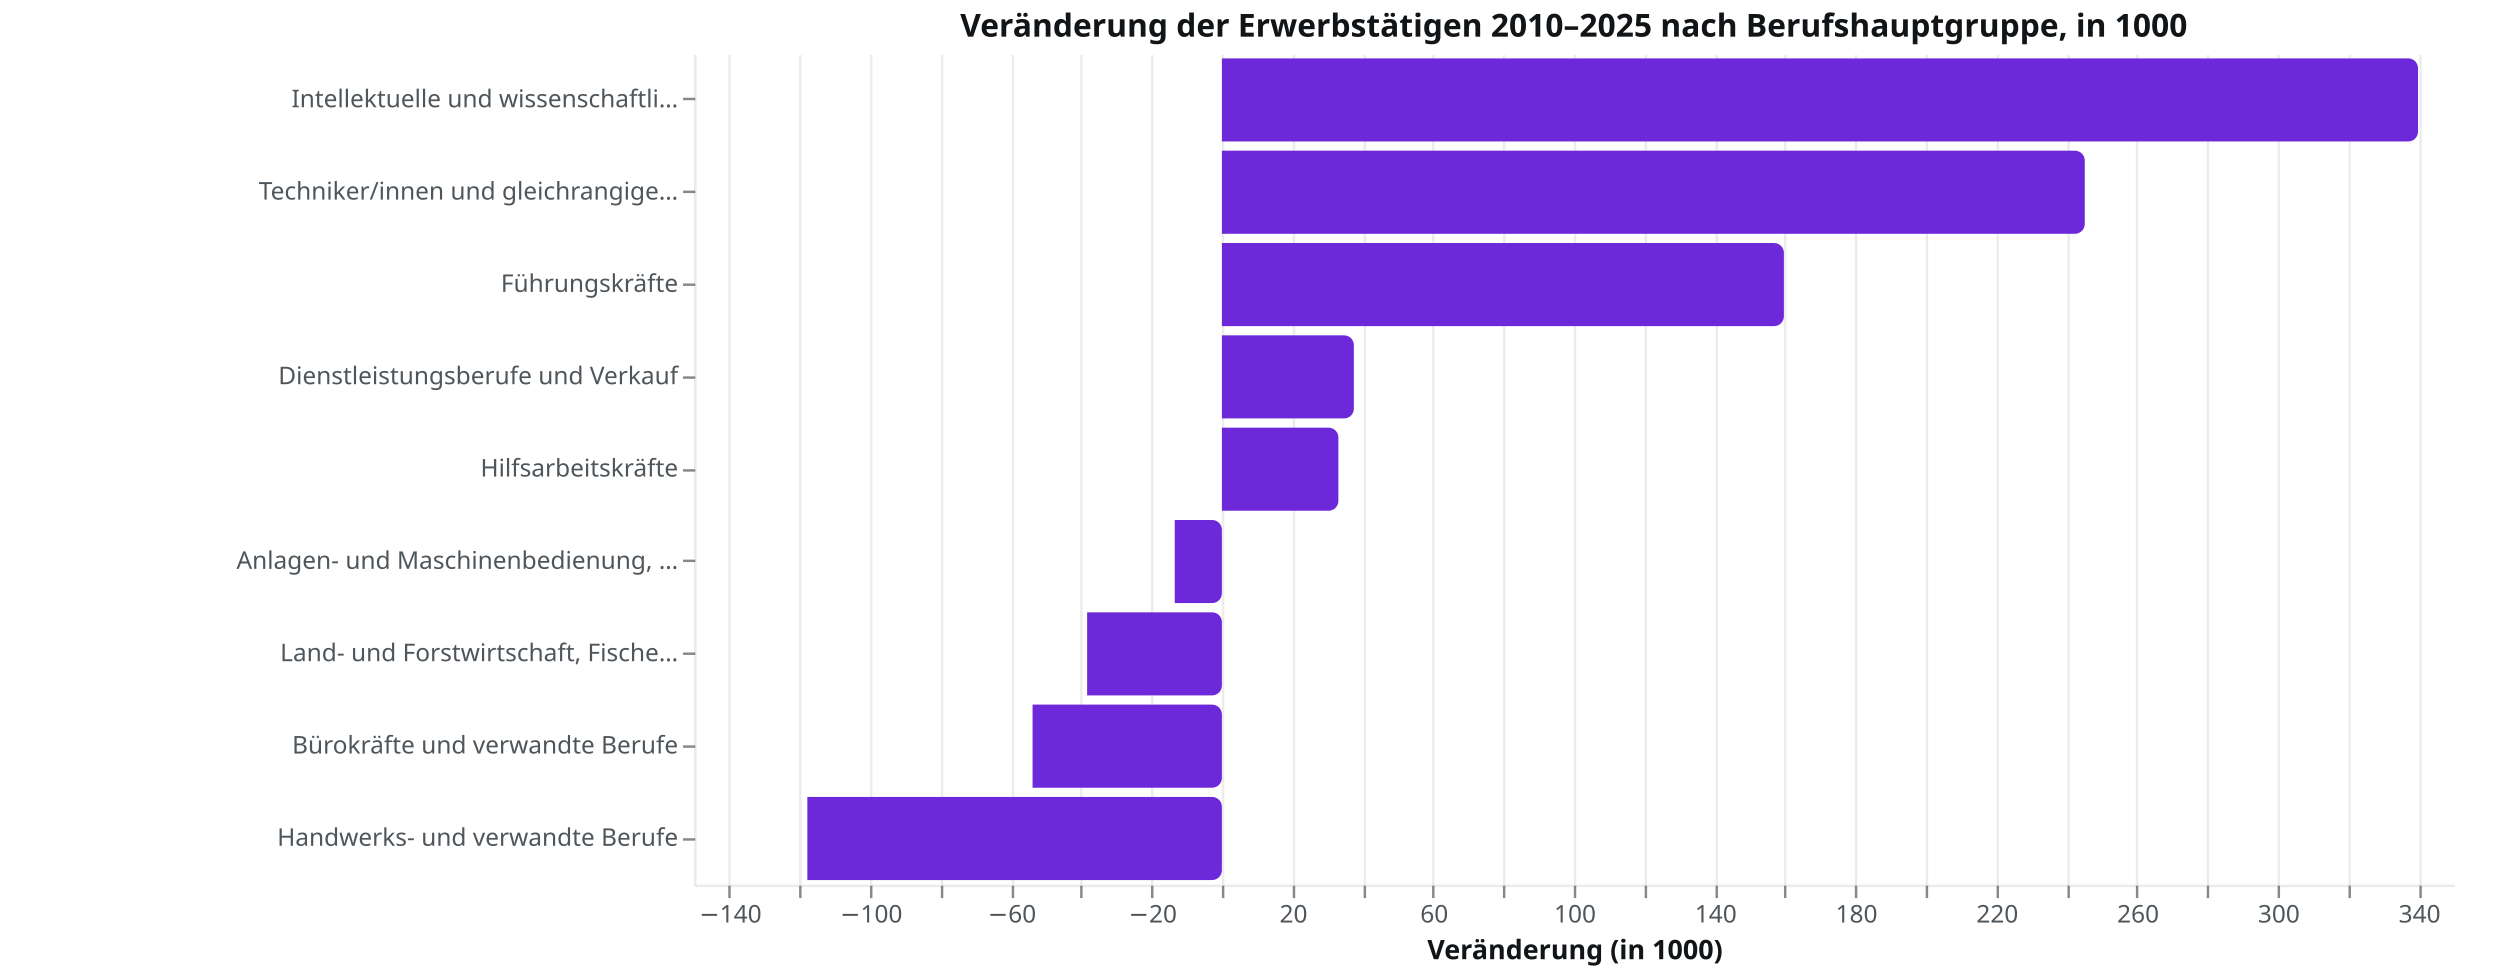
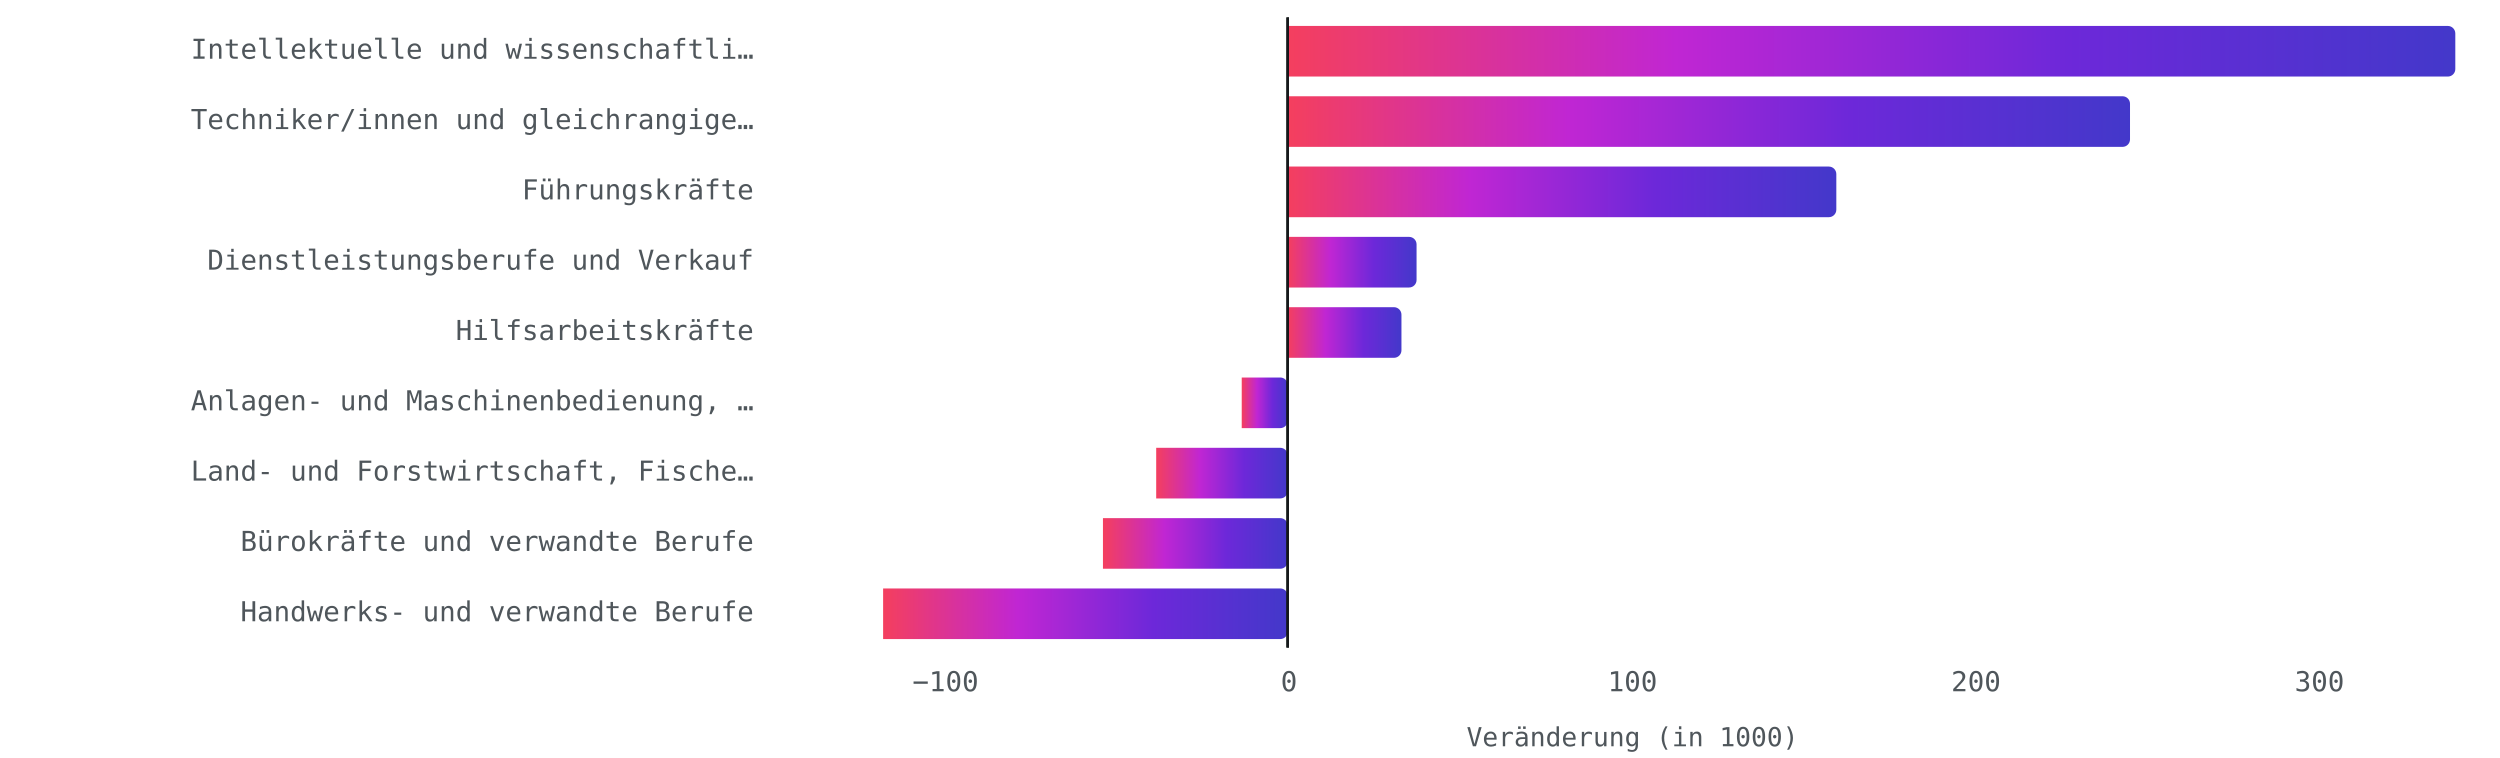
- <svg xmlns="http://www.w3.org/2000/svg" version="1.1" class="marks" width="1023" height="399" viewBox="0 0 1023 399">
-   <g fill="none" stroke-miterlimit="10" transform="translate(284,22)">
+ <svg xmlns="http://www.w3.org/2000/svg" version="1.1" class="marks" width="1000" height="303" viewBox="0 0 1000 303">
+   <g fill="none" stroke-miterlimit="10" transform="translate(309,7)">
    <g class="mark-group role-frame root" role="graphics-object" aria-roledescription="group mark container">
      <g transform="translate(0,0)">
-         <path class="background" aria-hidden="true" d="M0.5,0.5h720v340h-720Z" />
+         <path class="background" aria-hidden="true" d="M0,0h687v252h-687Z" />
        <g>
-           <g class="mark-group role-axis" aria-hidden="true">
-             <g transform="translate(0.5,340.5)">
+           <g class="mark-group role-axis" role="graphics-symbol" aria-roledescription="axis" aria-label="X-axis titled 'Veränderung (in 1000)' for a linear scale with values from −150 to 350">
+             <g transform="translate(0.5,252.5)">
              <path class="background" aria-hidden="true" d="M0,0h0v0h0Z" pointer-events="none" />
              <g>
-                 <g class="mark-rule role-axis-grid" pointer-events="none">
-                   <line transform="translate(14,0)" x2="0" y2="-340" stroke="rgba(18,21,23,0.08)" stroke-width="1" opacity="1" />
-                   <line transform="translate(43,0)" x2="0" y2="-340" stroke="rgba(18,21,23,0.08)" stroke-width="1" opacity="1" />
-                   <line transform="translate(72,0)" x2="0" y2="-340" stroke="rgba(18,21,23,0.08)" stroke-width="1" opacity="1" />
-                   <line transform="translate(101,0)" x2="0" y2="-340" stroke="rgba(18,21,23,0.08)" stroke-width="1" opacity="1" />
-                   <line transform="translate(130,0)" x2="0" y2="-340" stroke="rgba(18,21,23,0.08)" stroke-width="1" opacity="1" />
-                   <line transform="translate(158,0)" x2="0" y2="-340" stroke="rgba(18,21,23,0.08)" stroke-width="1" opacity="1" />
-                   <line transform="translate(187,0)" x2="0" y2="-340" stroke="rgba(18,21,23,0.08)" stroke-width="1" opacity="1" />
-                   <line transform="translate(216,0)" x2="0" y2="-340" stroke="rgba(18,21,23,0.08)" stroke-width="1" opacity="1" />
-                   <line transform="translate(245,0)" x2="0" y2="-340" stroke="rgba(18,21,23,0.08)" stroke-width="1" opacity="1" />
-                   <line transform="translate(274,0)" x2="0" y2="-340" stroke="rgba(18,21,23,0.08)" stroke-width="1" opacity="1" />
-                   <line transform="translate(302,0)" x2="0" y2="-340" stroke="rgba(18,21,23,0.08)" stroke-width="1" opacity="1" />
-                   <line transform="translate(331,0)" x2="0" y2="-340" stroke="rgba(18,21,23,0.08)" stroke-width="1" opacity="1" />
-                   <line transform="translate(360,0)" x2="0" y2="-340" stroke="rgba(18,21,23,0.08)" stroke-width="1" opacity="1" />
-                   <line transform="translate(389,0)" x2="0" y2="-340" stroke="rgba(18,21,23,0.08)" stroke-width="1" opacity="1" />
-                   <line transform="translate(418,0)" x2="0" y2="-340" stroke="rgba(18,21,23,0.08)" stroke-width="1" opacity="1" />
-                   <line transform="translate(446,0)" x2="0" y2="-340" stroke="rgba(18,21,23,0.08)" stroke-width="1" opacity="1" />
-                   <line transform="translate(475,0)" x2="0" y2="-340" stroke="rgba(18,21,23,0.08)" stroke-width="1" opacity="1" />
-                   <line transform="translate(504,0)" x2="0" y2="-340" stroke="rgba(18,21,23,0.08)" stroke-width="1" opacity="1" />
-                   <line transform="translate(533,0)" x2="0" y2="-340" stroke="rgba(18,21,23,0.08)" stroke-width="1" opacity="1" />
-                   <line transform="translate(562,0)" x2="0" y2="-340" stroke="rgba(18,21,23,0.08)" stroke-width="1" opacity="1" />
-                   <line transform="translate(590,0)" x2="0" y2="-340" stroke="rgba(18,21,23,0.08)" stroke-width="1" opacity="1" />
-                   <line transform="translate(619,0)" x2="0" y2="-340" stroke="rgba(18,21,23,0.08)" stroke-width="1" opacity="1" />
-                   <line transform="translate(648,0)" x2="0" y2="-340" stroke="rgba(18,21,23,0.08)" stroke-width="1" opacity="1" />
-                   <line transform="translate(677,0)" x2="0" y2="-340" stroke="rgba(18,21,23,0.08)" stroke-width="1" opacity="1" />
-                   <line transform="translate(706,0)" x2="0" y2="-340" stroke="rgba(18,21,23,0.08)" stroke-width="1" opacity="1" />
-                 </g>
-               </g>
-               <path class="foreground" aria-hidden="true" d="" pointer-events="none" display="none" />
-             </g>
-           </g>
-           <g class="mark-group role-axis" role="graphics-symbol" aria-roledescription="axis" aria-label="X-axis titled 'Veränderung (in 1000)' for a linear scale with values from −150 to 350">
-             <g transform="translate(0.5,340.5)">
-               <path class="background" aria-hidden="true" d="M0,0h0v0h0Z" pointer-events="none" />
-               <g>
-                 <g class="mark-rule role-axis-tick" pointer-events="none">
-                   <line transform="translate(14,0)" x2="0" y2="5" stroke="#888" stroke-width="1" opacity="1" />
-                   <line transform="translate(43,0)" x2="0" y2="5" stroke="#888" stroke-width="1" opacity="1" />
-                   <line transform="translate(72,0)" x2="0" y2="5" stroke="#888" stroke-width="1" opacity="1" />
-                   <line transform="translate(101,0)" x2="0" y2="5" stroke="#888" stroke-width="1" opacity="1" />
-                   <line transform="translate(130,0)" x2="0" y2="5" stroke="#888" stroke-width="1" opacity="1" />
-                   <line transform="translate(158,0)" x2="0" y2="5" stroke="#888" stroke-width="1" opacity="1" />
-                   <line transform="translate(187,0)" x2="0" y2="5" stroke="#888" stroke-width="1" opacity="1" />
-                   <line transform="translate(216,0)" x2="0" y2="5" stroke="#888" stroke-width="1" opacity="1" />
-                   <line transform="translate(245,0)" x2="0" y2="5" stroke="#888" stroke-width="1" opacity="1" />
-                   <line transform="translate(274,0)" x2="0" y2="5" stroke="#888" stroke-width="1" opacity="1" />
-                   <line transform="translate(302,0)" x2="0" y2="5" stroke="#888" stroke-width="1" opacity="1" />
-                   <line transform="translate(331,0)" x2="0" y2="5" stroke="#888" stroke-width="1" opacity="1" />
-                   <line transform="translate(360,0)" x2="0" y2="5" stroke="#888" stroke-width="1" opacity="1" />
-                   <line transform="translate(389,0)" x2="0" y2="5" stroke="#888" stroke-width="1" opacity="1" />
-                   <line transform="translate(418,0)" x2="0" y2="5" stroke="#888" stroke-width="1" opacity="1" />
-                   <line transform="translate(446,0)" x2="0" y2="5" stroke="#888" stroke-width="1" opacity="1" />
-                   <line transform="translate(475,0)" x2="0" y2="5" stroke="#888" stroke-width="1" opacity="1" />
-                   <line transform="translate(504,0)" x2="0" y2="5" stroke="#888" stroke-width="1" opacity="1" />
-                   <line transform="translate(533,0)" x2="0" y2="5" stroke="#888" stroke-width="1" opacity="1" />
-                   <line transform="translate(562,0)" x2="0" y2="5" stroke="#888" stroke-width="1" opacity="1" />
-                   <line transform="translate(590,0)" x2="0" y2="5" stroke="#888" stroke-width="1" opacity="1" />
-                   <line transform="translate(619,0)" x2="0" y2="5" stroke="#888" stroke-width="1" opacity="1" />
-                   <line transform="translate(648,0)" x2="0" y2="5" stroke="#888" stroke-width="1" opacity="1" />
-                   <line transform="translate(677,0)" x2="0" y2="5" stroke="#888" stroke-width="1" opacity="1" />
-                   <line transform="translate(706,0)" x2="0" y2="5" stroke="#888" stroke-width="1" opacity="1" />
-                 </g>
                <g class="mark-text role-axis-label" pointer-events="none">
-                   <text text-anchor="middle" transform="translate(14.4,15)" font-family="Switzer, system-ui, sans-serif" font-size="10px" fill="#4f565b" opacity="1">−140</text>
-                   <text text-anchor="middle" transform="translate(43.2,15)" font-family="Switzer, system-ui, sans-serif" font-size="10px" fill="#4f565b" opacity="0">−120</text>
-                   <text text-anchor="middle" transform="translate(72,15)" font-family="Switzer, system-ui, sans-serif" font-size="10px" fill="#4f565b" opacity="1">−100</text>
-                   <text text-anchor="middle" transform="translate(100.8,15)" font-family="Switzer, system-ui, sans-serif" font-size="10px" fill="#4f565b" opacity="0">−80</text>
-                   <text text-anchor="middle" transform="translate(129.6,15)" font-family="Switzer, system-ui, sans-serif" font-size="10px" fill="#4f565b" opacity="1">−60</text>
-                   <text text-anchor="middle" transform="translate(158.4,15)" font-family="Switzer, system-ui, sans-serif" font-size="10px" fill="#4f565b" opacity="0">−40</text>
-                   <text text-anchor="middle" transform="translate(187.2,15)" font-family="Switzer, system-ui, sans-serif" font-size="10px" fill="#4f565b" opacity="1">−20</text>
-                   <text text-anchor="middle" transform="translate(216,15)" font-family="Switzer, system-ui, sans-serif" font-size="10px" fill="#4f565b" opacity="0">0</text>
-                   <text text-anchor="middle" transform="translate(244.8,15)" font-family="Switzer, system-ui, sans-serif" font-size="10px" fill="#4f565b" opacity="1">20</text>
-                   <text text-anchor="middle" transform="translate(273.6,15)" font-family="Switzer, system-ui, sans-serif" font-size="10px" fill="#4f565b" opacity="0">40</text>
-                   <text text-anchor="middle" transform="translate(302.4,15)" font-family="Switzer, system-ui, sans-serif" font-size="10px" fill="#4f565b" opacity="1">60</text>
-                   <text text-anchor="middle" transform="translate(331.2,15)" font-family="Switzer, system-ui, sans-serif" font-size="10px" fill="#4f565b" opacity="0">80</text>
-                   <text text-anchor="middle" transform="translate(360,15)" font-family="Switzer, system-ui, sans-serif" font-size="10px" fill="#4f565b" opacity="1">100</text>
-                   <text text-anchor="middle" transform="translate(388.8,15)" font-family="Switzer, system-ui, sans-serif" font-size="10px" fill="#4f565b" opacity="0">120</text>
-                   <text text-anchor="middle" transform="translate(417.6,15)" font-family="Switzer, system-ui, sans-serif" font-size="10px" fill="#4f565b" opacity="1">140</text>
-                   <text text-anchor="middle" transform="translate(446.4,15)" font-family="Switzer, system-ui, sans-serif" font-size="10px" fill="#4f565b" opacity="0">160</text>
-                   <text text-anchor="middle" transform="translate(475.2,15)" font-family="Switzer, system-ui, sans-serif" font-size="10px" fill="#4f565b" opacity="1">180</text>
-                   <text text-anchor="middle" transform="translate(504,15)" font-family="Switzer, system-ui, sans-serif" font-size="10px" fill="#4f565b" opacity="0">200</text>
-                   <text text-anchor="middle" transform="translate(532.8,15)" font-family="Switzer, system-ui, sans-serif" font-size="10px" fill="#4f565b" opacity="1">220</text>
-                   <text text-anchor="middle" transform="translate(561.6,15)" font-family="Switzer, system-ui, sans-serif" font-size="10px" fill="#4f565b" opacity="0">240</text>
-                   <text text-anchor="middle" transform="translate(590.4,15)" font-family="Switzer, system-ui, sans-serif" font-size="10px" fill="#4f565b" opacity="1">260</text>
-                   <text text-anchor="middle" transform="translate(619.2,15)" font-family="Switzer, system-ui, sans-serif" font-size="10px" fill="#4f565b" opacity="0">280</text>
-                   <text text-anchor="middle" transform="translate(648,15)" font-family="Switzer, system-ui, sans-serif" font-size="10px" fill="#4f565b" opacity="1">300</text>
-                   <text text-anchor="middle" transform="translate(676.8,15)" font-family="Switzer, system-ui, sans-serif" font-size="10px" fill="#4f565b" opacity="0">320</text>
-                   <text text-anchor="middle" transform="translate(705.6,15)" font-family="Switzer, system-ui, sans-serif" font-size="10px" fill="#4f565b" opacity="1">340</text>
-                 </g>
-                 <g class="mark-rule role-axis-domain" pointer-events="none">
-                   <line transform="translate(0,0)" x2="720" y2="0" stroke="rgba(0,0,0,0.08)" stroke-width="1" opacity="1" />
+                   <text text-anchor="middle" transform="translate(68.7,17)" font-family="ui-monospace, &quot;SF Mono&quot;, &quot;JetBrains Mono&quot;, Menlo, Consolas, monospace" font-size="11px" fill="#4f565b" opacity="1">−100</text>
+                   <text text-anchor="middle" transform="translate(206.1,17)" font-family="ui-monospace, &quot;SF Mono&quot;, &quot;JetBrains Mono&quot;, Menlo, Consolas, monospace" font-size="11px" fill="#4f565b" opacity="1">0</text>
+                   <text text-anchor="middle" transform="translate(343.5,17)" font-family="ui-monospace, &quot;SF Mono&quot;, &quot;JetBrains Mono&quot;, Menlo, Consolas, monospace" font-size="11px" fill="#4f565b" opacity="1">100</text>
+                   <text text-anchor="middle" transform="translate(480.9,17)" font-family="ui-monospace, &quot;SF Mono&quot;, &quot;JetBrains Mono&quot;, Menlo, Consolas, monospace" font-size="11px" fill="#4f565b" opacity="1">200</text>
+                   <text text-anchor="middle" transform="translate(618.3,17)" font-family="ui-monospace, &quot;SF Mono&quot;, &quot;JetBrains Mono&quot;, Menlo, Consolas, monospace" font-size="11px" fill="#4f565b" opacity="1">300</text>
                </g>
                <g class="mark-text role-axis-title" pointer-events="none">
-                   <text text-anchor="middle" transform="translate(360,30)" font-family="Switzer, system-ui, sans-serif" font-size="11px" font-weight="bold" fill="#121517" opacity="1">Veränderung (in 1000)</text>
+                   <text text-anchor="middle" transform="translate(343.5,39)" font-family="ui-monospace, &quot;SF Mono&quot;, &quot;JetBrains Mono&quot;, Menlo, Consolas, monospace" font-size="10.5px" font-weight="400" fill="#4f565b" opacity="1">Veränderung (in 1000)</text>
                </g>
              </g>
              <path class="foreground" aria-hidden="true" d="" pointer-events="none" display="none" />
            </g>
          </g>
          <g class="mark-group role-axis" role="graphics-symbol" aria-roledescription="axis" aria-label="Y-axis for a discrete scale with 9 values: Intellektuelle und wissenschaftliche Berufe, Techniker/innen und gleichrangige Berufe, Führungskräfte, Dienstleistungsberufe und Verkauf, Hilfsarbeitskräfte, ending with Handwerks- und verwandte Berufe">
            <g transform="translate(0.5,0.5)">
              <path class="background" aria-hidden="true" d="M0,0h0v0h0Z" pointer-events="none" />
              <g>
-                 <g class="mark-rule role-axis-tick" pointer-events="none">
-                   <line transform="translate(0,18)" x2="-5" y2="0" stroke="#888" stroke-width="1" opacity="1" />
-                   <line transform="translate(0,56)" x2="-5" y2="0" stroke="#888" stroke-width="1" opacity="1" />
-                   <line transform="translate(0,94)" x2="-5" y2="0" stroke="#888" stroke-width="1" opacity="1" />
-                   <line transform="translate(0,132)" x2="-5" y2="0" stroke="#888" stroke-width="1" opacity="1" />
-                   <line transform="translate(0,170)" x2="-5" y2="0" stroke="#888" stroke-width="1" opacity="1" />
-                   <line transform="translate(0,207)" x2="-5" y2="0" stroke="#888" stroke-width="1" opacity="1" />
-                   <line transform="translate(0,245)" x2="-5" y2="0" stroke="#888" stroke-width="1" opacity="1" />
-                   <line transform="translate(0,283)" x2="-5" y2="0" stroke="#888" stroke-width="1" opacity="1" />
-                   <line transform="translate(0,321)" x2="-5" y2="0" stroke="#888" stroke-width="1" opacity="1" />
-                 </g>
                <g class="mark-text role-axis-label" pointer-events="none">
-                   <text text-anchor="end" transform="translate(-7,21.38889)" font-family="Switzer, system-ui, sans-serif" font-size="10px" fill="#4f565b" opacity="1">Intellektuelle und wissenschaftli…</text>
-                   <text text-anchor="end" transform="translate(-7,59.16667)" font-family="Switzer, system-ui, sans-serif" font-size="10px" fill="#4f565b" opacity="1">Techniker/innen und gleichrangige…</text>
-                   <text text-anchor="end" transform="translate(-7,96.94444)" font-family="Switzer, system-ui, sans-serif" font-size="10px" fill="#4f565b" opacity="1">Führungskräfte</text>
-                   <text text-anchor="end" transform="translate(-7,134.7222)" font-family="Switzer, system-ui, sans-serif" font-size="10px" fill="#4f565b" opacity="1">Dienstleistungsberufe und Verkauf</text>
-                   <text text-anchor="end" transform="translate(-7,172.5)" font-family="Switzer, system-ui, sans-serif" font-size="10px" fill="#4f565b" opacity="1">Hilfsarbeitskräfte</text>
-                   <text text-anchor="end" transform="translate(-7,210.2778)" font-family="Switzer, system-ui, sans-serif" font-size="10px" fill="#4f565b" opacity="1">Anlagen- und Maschinenbedienung, …</text>
-                   <text text-anchor="end" transform="translate(-7,248.0556)" font-family="Switzer, system-ui, sans-serif" font-size="10px" fill="#4f565b" opacity="1">Land- und Forstwirtschaft, Fische…</text>
-                   <text text-anchor="end" transform="translate(-7,285.8333)" font-family="Switzer, system-ui, sans-serif" font-size="10px" fill="#4f565b" opacity="1">Bürokräfte und verwandte Berufe</text>
-                   <text text-anchor="end" transform="translate(-7,323.6111)" font-family="Switzer, system-ui, sans-serif" font-size="10px" fill="#4f565b" opacity="1">Handwerks- und verwandte Berufe</text>
-                 </g>
-                 <g class="mark-rule role-axis-domain" pointer-events="none">
-                   <line transform="translate(0,0)" x2="0" y2="340" stroke="rgba(0,0,0,0.08)" stroke-width="1" opacity="1" />
+                   <text text-anchor="end" transform="translate(-8,16)" font-family="ui-monospace, &quot;SF Mono&quot;, &quot;JetBrains Mono&quot;, Menlo, Consolas, monospace" font-size="11px" fill="#4f565b" opacity="1">Intellektuelle und wissenschaftli…</text>
+                   <text text-anchor="end" transform="translate(-8,44.125)" font-family="ui-monospace, &quot;SF Mono&quot;, &quot;JetBrains Mono&quot;, Menlo, Consolas, monospace" font-size="11px" fill="#4f565b" opacity="1">Techniker/innen und gleichrangige…</text>
+                   <text text-anchor="end" transform="translate(-8,72.25)" font-family="ui-monospace, &quot;SF Mono&quot;, &quot;JetBrains Mono&quot;, Menlo, Consolas, monospace" font-size="11px" fill="#4f565b" opacity="1">Führungskräfte</text>
+                   <text text-anchor="end" transform="translate(-8,100.375)" font-family="ui-monospace, &quot;SF Mono&quot;, &quot;JetBrains Mono&quot;, Menlo, Consolas, monospace" font-size="11px" fill="#4f565b" opacity="1">Dienstleistungsberufe und Verkauf</text>
+                   <text text-anchor="end" transform="translate(-8,128.5)" font-family="ui-monospace, &quot;SF Mono&quot;, &quot;JetBrains Mono&quot;, Menlo, Consolas, monospace" font-size="11px" fill="#4f565b" opacity="1">Hilfsarbeitskräfte</text>
+                   <text text-anchor="end" transform="translate(-8,156.625)" font-family="ui-monospace, &quot;SF Mono&quot;, &quot;JetBrains Mono&quot;, Menlo, Consolas, monospace" font-size="11px" fill="#4f565b" opacity="1">Anlagen- und Maschinenbedienung, …</text>
+                   <text text-anchor="end" transform="translate(-8,184.75)" font-family="ui-monospace, &quot;SF Mono&quot;, &quot;JetBrains Mono&quot;, Menlo, Consolas, monospace" font-size="11px" fill="#4f565b" opacity="1">Land- und Forstwirtschaft, Fische…</text>
+                   <text text-anchor="end" transform="translate(-8,212.875)" font-family="ui-monospace, &quot;SF Mono&quot;, &quot;JetBrains Mono&quot;, Menlo, Consolas, monospace" font-size="11px" fill="#4f565b" opacity="1">Bürokräfte und verwandte Berufe</text>
+                   <text text-anchor="end" transform="translate(-8,241)" font-family="ui-monospace, &quot;SF Mono&quot;, &quot;JetBrains Mono&quot;, Menlo, Consolas, monospace" font-size="11px" fill="#4f565b" opacity="1">Handwerks- und verwandte Berufe</text>
                </g>
              </g>
              <path class="foreground" aria-hidden="true" d="" pointer-events="none" display="none" />
            </g>
          </g>
          <g class="mark-group role-scope" role="graphics-object" aria-roledescription="group mark container">
-             <g transform="translate(216,1.888889)">
-               <path class="background" aria-hidden="true" d="M0,0L485.456,0C487.664,0,489.456,1.792,489.456,4L489.456,30C489.456,32.208,487.664,34,485.456,34L0,34C0,34,0,34,0,34L0,0C0,0,0,0,0,0Z" />
-               <g clip-path="url(#clip10)">
-                 <g class="mark-group role-scope" role="graphics-object" aria-roledescription="group mark container">
-                   <g transform="translate(-216,0)">
-                     <path class="background" aria-hidden="true" d="M0,0h0v34h0Z" />
-                     <g>
-                       <g class="mark-rect role-mark marks" role="graphics-object" aria-roledescription="rect mark container">
-                         <path aria-label="Veränderung (in 1000): 339.9; Berufshauptgruppe: Intellektuelle und wissenschaftliche Berufe; Veränderung: 339.9" role="graphics-symbol" aria-roledescription="bar" d="M216,0h489.456v34h-489.456Z" fill="#6d28d9" />
-                       </g>
-                     </g>
-                     <path class="foreground" aria-hidden="true" d="" display="none" />
-                   </g>
-                 </g>
-               </g>
-               <path class="foreground" aria-hidden="true" d="" display="none" />
-             </g>
-             <g transform="translate(216,39.66667)">
-               <path class="background" aria-hidden="true" d="M0,0L349.088,0C351.296,0,353.088,1.792,353.088,4L353.088,30C353.088,32.208,351.296,34,349.088,34L0,34C0,34,0,34,0,34L0,0C0,0,0,0,0,0Z" />
-               <g clip-path="url(#clip11)">
-                 <g class="mark-group role-scope" role="graphics-object" aria-roledescription="group mark container">
-                   <g transform="translate(-216,0)">
-                     <path class="background" aria-hidden="true" d="M0,0h0v34h0Z" />
-                     <g>
-                       <g class="mark-rect role-mark marks" role="graphics-object" aria-roledescription="rect mark container">
-                         <path aria-label="Veränderung (in 1000): 245.2; Berufshauptgruppe: Techniker/innen und gleichrangige Berufe; Veränderung: 245.2" role="graphics-symbol" aria-roledescription="bar" d="M216,0h353.088v34h-353.088Z" fill="#6d28d9" />
-                       </g>
-                     </g>
-                     <path class="foreground" aria-hidden="true" d="" display="none" />
-                   </g>
-                 </g>
-               </g>
-               <path class="foreground" aria-hidden="true" d="" display="none" />
-             </g>
-             <g transform="translate(216,77.44444)">
-               <path class="background" aria-hidden="true" d="M0,0L225.968,0C228.176,0,229.968,1.792,229.968,4L229.968,30C229.968,32.208,228.176,34,225.968,34L0,34C0,34,0,34,0,34L0,0C0,0,0,0,0,0Z" />
-               <g clip-path="url(#clip12)">
-                 <g class="mark-group role-scope" role="graphics-object" aria-roledescription="group mark container">
-                   <g transform="translate(-216,0)">
-                     <path class="background" aria-hidden="true" d="M0,0h0v34h0Z" />
-                     <g>
-                       <g class="mark-rect role-mark marks" role="graphics-object" aria-roledescription="rect mark container">
-                         <path aria-label="Veränderung (in 1000): 159.7; Berufshauptgruppe: Führungskräfte; Veränderung: 159.7" role="graphics-symbol" aria-roledescription="bar" d="M216,0h229.968v34h-229.968Z" fill="#6d28d9" />
-                       </g>
-                     </g>
-                     <path class="foreground" aria-hidden="true" d="" display="none" />
-                   </g>
-                 </g>
-               </g>
-               <path class="foreground" aria-hidden="true" d="" display="none" />
-             </g>
-             <g transform="translate(216,115.2222)">
-               <path class="background" aria-hidden="true" d="M0,0L50,0C52.208,0,54,1.792,54,4L54,30C54,32.208,52.208,34,50,34L0,34C0,34,0,34,0,34L0,0C0,0,0,0,0,0Z" />
-               <g clip-path="url(#clip13)">
-                 <g class="mark-group role-scope" role="graphics-object" aria-roledescription="group mark container">
-                   <g transform="translate(-216,0)">
-                     <path class="background" aria-hidden="true" d="M0,0h0v34h0Z" />
-                     <g>
-                       <g class="mark-rect role-mark marks" role="graphics-object" aria-roledescription="rect mark container">
-                         <path aria-label="Veränderung (in 1000): 37.5; Berufshauptgruppe: Dienstleistungsberufe und Verkauf; Veränderung: 37.5" role="graphics-symbol" aria-roledescription="bar" d="M216,0h54v34h-54Z" fill="#6d28d9" />
-                       </g>
-                     </g>
-                     <path class="foreground" aria-hidden="true" d="" display="none" />
-                   </g>
-                 </g>
-               </g>
-               <path class="foreground" aria-hidden="true" d="" display="none" />
-             </g>
-             <g transform="translate(216,153)">
-               <path class="background" aria-hidden="true" d="M0,0L43.664,0C45.872,0,47.664,1.792,47.664,4L47.664,30C47.664,32.208,45.872,34,43.664,34L0,34C0,34,0,34,0,34L0,0C0,0,0,0,0,0Z" />
-               <g clip-path="url(#clip14)">
-                 <g class="mark-group role-scope" role="graphics-object" aria-roledescription="group mark container">
-                   <g transform="translate(-216,0)">
-                     <path class="background" aria-hidden="true" d="M0,0h0v34h0Z" />
-                     <g>
-                       <g class="mark-rect role-mark marks" role="graphics-object" aria-roledescription="rect mark container">
-                         <path aria-label="Veränderung (in 1000): 33.1; Berufshauptgruppe: Hilfsarbeitskräfte; Veränderung: 33.1" role="graphics-symbol" aria-roledescription="bar" d="M216,0h47.664v34h-47.664Z" fill="#6d28d9" />
-                       </g>
-                     </g>
-                     <path class="foreground" aria-hidden="true" d="" display="none" />
-                   </g>
-                 </g>
-               </g>
-               <path class="foreground" aria-hidden="true" d="" display="none" />
-             </g>
-             <g transform="translate(196.704,190.7778)">
-               <path class="background" aria-hidden="true" d="M0,0L15.296,0C17.504,0,19.296,1.792,19.296,4L19.296,30C19.296,32.208,17.504,34,15.296,34L0,34C0,34,0,34,0,34L0,0C0,0,0,0,0,0Z" />
-               <g clip-path="url(#clip15)">
-                 <g class="mark-group role-scope" role="graphics-object" aria-roledescription="group mark container">
-                   <g transform="translate(-196.704,0)">
-                     <path class="background" aria-hidden="true" d="M0,0h0v34h0Z" />
-                     <g>
-                       <g class="mark-rect role-mark marks" role="graphics-object" aria-roledescription="rect mark container">
-                         <path aria-label="Veränderung (in 1000): −13.4; Berufshauptgruppe: Anlagen- und Maschinenbedienung, Montage; Veränderung: −13.4" role="graphics-symbol" aria-roledescription="bar" d="M196.704,0h19.296v34h-19.296Z" fill="#6d28d9" />
-                       </g>
-                     </g>
-                     <path class="foreground" aria-hidden="true" d="" display="none" />
-                   </g>
-                 </g>
-               </g>
-               <path class="foreground" aria-hidden="true" d="" display="none" />
-             </g>
-             <g transform="translate(160.848,228.5556)">
-               <path class="background" aria-hidden="true" d="M0,0L51.152,0C53.36,0,55.152,1.792,55.152,4L55.152,30C55.152,32.208,53.36,34,51.152,34L0,34C0,34,0,34,0,34L0,0C0,0,0,0,0,0Z" />
-               <g clip-path="url(#clip16)">
-                 <g class="mark-group role-scope" role="graphics-object" aria-roledescription="group mark container">
-                   <g transform="translate(-160.848,0)">
-                     <path class="background" aria-hidden="true" d="M0,0h0v34h0Z" />
-                     <g>
-                       <g class="mark-rect role-mark marks" role="graphics-object" aria-roledescription="rect mark container">
-                         <path aria-label="Veränderung (in 1000): −38.3; Berufshauptgruppe: Land- und Forstwirtschaft, Fischerei; Veränderung: −38.3" role="graphics-symbol" aria-roledescription="bar" d="M160.848,0h55.152v34h-55.152Z" fill="#6d28d9" />
-                       </g>
-                     </g>
-                     <path class="foreground" aria-hidden="true" d="" display="none" />
-                   </g>
-                 </g>
-               </g>
-               <path class="foreground" aria-hidden="true" d="" display="none" />
-             </g>
-             <g transform="translate(138.528,266.3333)">
-               <path class="background" aria-hidden="true" d="M0,0L73.472,0C75.68,0,77.472,1.792,77.472,4L77.472,30C77.472,32.208,75.68,34,73.472,34L0,34C0,34,0,34,0,34L0,0C0,0,0,0,0,0Z" />
-               <g clip-path="url(#clip17)">
-                 <g class="mark-group role-scope" role="graphics-object" aria-roledescription="group mark container">
-                   <g transform="translate(-138.528,0)">
-                     <path class="background" aria-hidden="true" d="M0,0h0v34h0Z" />
-                     <g>
-                       <g class="mark-rect role-mark marks" role="graphics-object" aria-roledescription="rect mark container">
-                         <path aria-label="Veränderung (in 1000): −53.8; Berufshauptgruppe: Bürokräfte und verwandte Berufe; Veränderung: −53.8" role="graphics-symbol" aria-roledescription="bar" d="M138.528,0h77.472v34h-77.472Z" fill="#6d28d9" />
-                       </g>
-                     </g>
-                     <path class="foreground" aria-hidden="true" d="" display="none" />
-                   </g>
-                 </g>
-               </g>
-               <path class="foreground" aria-hidden="true" d="" display="none" />
-             </g>
-             <g transform="translate(46.368,304.1111)">
-               <path class="background" aria-hidden="true" d="M0,0L165.632,0C167.84,0,169.632,1.792,169.632,4L169.632,30C169.632,32.208,167.84,34,165.632,34L0,34C0,34,0,34,0,34L0,0C0,0,0,0,0,0Z" />
-               <g clip-path="url(#clip18)">
-                 <g class="mark-group role-scope" role="graphics-object" aria-roledescription="group mark container">
-                   <g transform="translate(-46.368,0)">
-                     <path class="background" aria-hidden="true" d="M0,0h0v34h0Z" />
-                     <g>
-                       <g class="mark-rect role-mark marks" role="graphics-object" aria-roledescription="rect mark container">
-                         <path aria-label="Veränderung (in 1000): −117.8; Berufshauptgruppe: Handwerks- und verwandte Berufe; Veränderung: −117.8" role="graphics-symbol" aria-roledescription="bar" d="M46.368,0h169.632v34h-169.632Z" fill="#6d28d9" />
-                       </g>
-                     </g>
-                     <path class="foreground" aria-hidden="true" d="" display="none" />
-                   </g>
-                 </g>
-               </g>
-               <path class="foreground" aria-hidden="true" d="" display="none" />
-             </g>
-           </g>
-           <g class="mark-group role-title">
-             <g transform="translate(360,-17)">
-               <path class="background" aria-hidden="true" d="M0,0h0v0h0Z" pointer-events="none" />
-               <g>
-                 <g class="mark-text role-title-text" role="graphics-symbol" aria-roledescription="title" aria-label="Title text 'Veränderung der Erwerbstätigen 2010–2025 nach Berufshauptgruppe, in 1000'" pointer-events="none">
-                   <text text-anchor="middle" transform="translate(0,10)" font-family="Switzer, system-ui, sans-serif" font-size="13px" font-weight="bold" fill="#121517" opacity="1">Veränderung der Erwerbstätigen 2010–2025 nach Berufshauptgruppe, in 1000</text>
-                 </g>
-               </g>
-               <path class="foreground" aria-hidden="true" d="" pointer-events="none" display="none" />
-             </g>
+             <g transform="translate(206.1,3.375)">
+               <path class="background" aria-hidden="true" d="M0,0L464.023,0C465.678,0,467.023,1.344,467.023,3L467.023,17.25C467.023,18.906,465.678,20.25,464.023,20.25L0,20.25C0,20.25,0,20.25,0,20.25L0,0C0,0,0,0,0,0Z" />
+               <g clip-path="url(#clip19)">
+                 <g class="mark-group role-scope" role="graphics-object" aria-roledescription="group mark container">
+                   <g transform="translate(-206.1,0)">
+                     <path class="background" aria-hidden="true" d="M0,0h0v20.25h0Z" />
+                     <g>
+                       <g class="mark-rect role-mark layer_0_marks" role="graphics-object" aria-roledescription="rect mark container">
+                         <path aria-label="Veränderung (in 1000): 339.9; Berufshauptgruppe: Intellektuelle und wissenschaftliche Berufe; Veränderung: 339.9" role="graphics-symbol" aria-roledescription="bar" d="M206.1,0h467.023v20.25h-467.023Z" fill="url(#gradient_18)" />
+                       </g>
+                     </g>
+                     <path class="foreground" aria-hidden="true" d="" display="none" />
+                   </g>
+                 </g>
+               </g>
+               <path class="foreground" aria-hidden="true" d="" display="none" />
+             </g>
+             <g transform="translate(206.1,31.5)">
+               <path class="background" aria-hidden="true" d="M0,0L333.905,0C335.561,0,336.905,1.344,336.905,3L336.905,17.25C336.905,18.906,335.561,20.25,333.905,20.25L0,20.25C0,20.25,0,20.25,0,20.25L0,0C0,0,0,0,0,0Z" />
+               <g clip-path="url(#clip20)">
+                 <g class="mark-group role-scope" role="graphics-object" aria-roledescription="group mark container">
+                   <g transform="translate(-206.1,0)">
+                     <path class="background" aria-hidden="true" d="M0,0h0v20.25h0Z" />
+                     <g>
+                       <g class="mark-rect role-mark layer_0_marks" role="graphics-object" aria-roledescription="rect mark container">
+                         <path aria-label="Veränderung (in 1000): 245.2; Berufshauptgruppe: Techniker/innen und gleichrangige Berufe; Veränderung: 245.2" role="graphics-symbol" aria-roledescription="bar" d="M206.1,0h336.905v20.25h-336.905Z" fill="url(#gradient_19)" />
+                       </g>
+                     </g>
+                     <path class="foreground" aria-hidden="true" d="" display="none" />
+                   </g>
+                 </g>
+               </g>
+               <path class="foreground" aria-hidden="true" d="" display="none" />
+             </g>
+             <g transform="translate(206.1,59.625)">
+               <path class="background" aria-hidden="true" d="M0,0L216.428,0C218.084,0,219.428,1.344,219.428,3L219.428,17.25C219.428,18.906,218.084,20.25,216.428,20.25L0,20.25C0,20.25,0,20.25,0,20.25L0,0C0,0,0,0,0,0Z" />
+               <g clip-path="url(#clip21)">
+                 <g class="mark-group role-scope" role="graphics-object" aria-roledescription="group mark container">
+                   <g transform="translate(-206.1,0)">
+                     <path class="background" aria-hidden="true" d="M0,0h0v20.25h0Z" />
+                     <g>
+                       <g class="mark-rect role-mark layer_0_marks" role="graphics-object" aria-roledescription="rect mark container">
+                         <path aria-label="Veränderung (in 1000): 159.7; Berufshauptgruppe: Führungskräfte; Veränderung: 159.7" role="graphics-symbol" aria-roledescription="bar" d="M206.1,0h219.428v20.25h-219.428Z" fill="url(#gradient_20)" />
+                       </g>
+                     </g>
+                     <path class="foreground" aria-hidden="true" d="" display="none" />
+                   </g>
+                 </g>
+               </g>
+               <path class="foreground" aria-hidden="true" d="" display="none" />
+             </g>
+             <g transform="translate(206.1,87.75)">
+               <path class="background" aria-hidden="true" d="M0,0L48.525,0C50.181,0,51.525,1.344,51.525,3L51.525,17.25C51.525,18.906,50.181,20.25,48.525,20.25L0,20.25C0,20.25,0,20.25,0,20.25L0,0C0,0,0,0,0,0Z" />
+               <g clip-path="url(#clip22)">
+                 <g class="mark-group role-scope" role="graphics-object" aria-roledescription="group mark container">
+                   <g transform="translate(-206.1,0)">
+                     <path class="background" aria-hidden="true" d="M0,0h0v20.25h0Z" />
+                     <g>
+                       <g class="mark-rect role-mark layer_0_marks" role="graphics-object" aria-roledescription="rect mark container">
+                         <path aria-label="Veränderung (in 1000): 37.5; Berufshauptgruppe: Dienstleistungsberufe und Verkauf; Veränderung: 37.5" role="graphics-symbol" aria-roledescription="bar" d="M206.1,0h51.525v20.25h-51.525Z" fill="url(#gradient_21)" />
+                       </g>
+                     </g>
+                     <path class="foreground" aria-hidden="true" d="" display="none" />
+                   </g>
+                 </g>
+               </g>
+               <path class="foreground" aria-hidden="true" d="" display="none" />
+             </g>
+             <g transform="translate(206.1,115.875)">
+               <path class="background" aria-hidden="true" d="M0,0L42.479,0C44.135,0,45.479,1.344,45.479,3L45.479,17.25C45.479,18.906,44.135,20.25,42.479,20.25L0,20.25C0,20.25,0,20.25,0,20.25L0,0C0,0,0,0,0,0Z" />
+               <g clip-path="url(#clip23)">
+                 <g class="mark-group role-scope" role="graphics-object" aria-roledescription="group mark container">
+                   <g transform="translate(-206.1,0)">
+                     <path class="background" aria-hidden="true" d="M0,0h0v20.25h0Z" />
+                     <g>
+                       <g class="mark-rect role-mark layer_0_marks" role="graphics-object" aria-roledescription="rect mark container">
+                         <path aria-label="Veränderung (in 1000): 33.1; Berufshauptgruppe: Hilfsarbeitskräfte; Veränderung: 33.1" role="graphics-symbol" aria-roledescription="bar" d="M206.1,0h45.479v20.25h-45.479Z" fill="url(#gradient_22)" />
+                       </g>
+                     </g>
+                     <path class="foreground" aria-hidden="true" d="" display="none" />
+                   </g>
+                 </g>
+               </g>
+               <path class="foreground" aria-hidden="true" d="" display="none" />
+             </g>
+             <g transform="translate(187.6884,144)">
+               <path class="background" aria-hidden="true" d="M0,0L15.412,0C17.067,0,18.412,1.344,18.412,3L18.412,17.25C18.412,18.906,17.067,20.25,15.412,20.25L0,20.25C0,20.25,0,20.25,0,20.25L0,0C0,0,0,0,0,0Z" />
+               <g clip-path="url(#clip24)">
+                 <g class="mark-group role-scope" role="graphics-object" aria-roledescription="group mark container">
+                   <g transform="translate(-187.6884,0)">
+                     <path class="background" aria-hidden="true" d="M0,0h0v20.25h0Z" />
+                     <g>
+                       <g class="mark-rect role-mark layer_0_marks" role="graphics-object" aria-roledescription="rect mark container">
+                         <path aria-label="Veränderung (in 1000): −13.4; Berufshauptgruppe: Anlagen- und Maschinenbedienung, Montage; Veränderung: −13.4" role="graphics-symbol" aria-roledescription="bar" d="M187.688,0h18.412v20.25h-18.412Z" fill="url(#gradient_23)" />
+                       </g>
+                     </g>
+                     <path class="foreground" aria-hidden="true" d="" display="none" />
+                   </g>
+                 </g>
+               </g>
+               <path class="foreground" aria-hidden="true" d="" display="none" />
+             </g>
+             <g transform="translate(153.4758,172.125)">
+               <path class="background" aria-hidden="true" d="M0,0L49.624,0C51.28,0,52.624,1.344,52.624,3L52.624,17.25C52.624,18.906,51.28,20.25,49.624,20.25L0,20.25C0,20.25,0,20.25,0,20.25L0,0C0,0,0,0,0,0Z" />
+               <g clip-path="url(#clip25)">
+                 <g class="mark-group role-scope" role="graphics-object" aria-roledescription="group mark container">
+                   <g transform="translate(-153.4758,0)">
+                     <path class="background" aria-hidden="true" d="M0,0h0v20.25h0Z" />
+                     <g>
+                       <g class="mark-rect role-mark layer_0_marks" role="graphics-object" aria-roledescription="rect mark container">
+                         <path aria-label="Veränderung (in 1000): −38.3; Berufshauptgruppe: Land- und Forstwirtschaft, Fischerei; Veränderung: −38.3" role="graphics-symbol" aria-roledescription="bar" d="M153.476,0h52.624v20.25h-52.624Z" fill="url(#gradient_24)" />
+                       </g>
+                     </g>
+                     <path class="foreground" aria-hidden="true" d="" display="none" />
+                   </g>
+                 </g>
+               </g>
+               <path class="foreground" aria-hidden="true" d="" display="none" />
+             </g>
+             <g transform="translate(132.1788,200.25)">
+               <path class="background" aria-hidden="true" d="M0,0L70.921,0C72.577,0,73.921,1.344,73.921,3L73.921,17.25C73.921,18.906,72.577,20.25,70.921,20.25L0,20.25C0,20.25,0,20.25,0,20.25L0,0C0,0,0,0,0,0Z" />
+               <g clip-path="url(#clip26)">
+                 <g class="mark-group role-scope" role="graphics-object" aria-roledescription="group mark container">
+                   <g transform="translate(-132.1788,0)">
+                     <path class="background" aria-hidden="true" d="M0,0h0v20.25h0Z" />
+                     <g>
+                       <g class="mark-rect role-mark layer_0_marks" role="graphics-object" aria-roledescription="rect mark container">
+                         <path aria-label="Veränderung (in 1000): −53.8; Berufshauptgruppe: Bürokräfte und verwandte Berufe; Veränderung: −53.8" role="graphics-symbol" aria-roledescription="bar" d="M132.179,0h73.921v20.25h-73.921Z" fill="url(#gradient_25)" />
+                       </g>
+                     </g>
+                     <path class="foreground" aria-hidden="true" d="" display="none" />
+                   </g>
+                 </g>
+               </g>
+               <path class="foreground" aria-hidden="true" d="" display="none" />
+             </g>
+             <g transform="translate(44.2428,228.375)">
+               <path class="background" aria-hidden="true" d="M0,0L158.857,0C160.513,0,161.857,1.344,161.857,3L161.857,17.25C161.857,18.906,160.513,20.25,158.857,20.25L0,20.25C0,20.25,0,20.25,0,20.25L0,0C0,0,0,0,0,0Z" />
+               <g clip-path="url(#clip27)">
+                 <g class="mark-group role-scope" role="graphics-object" aria-roledescription="group mark container">
+                   <g transform="translate(-44.2428,0)">
+                     <path class="background" aria-hidden="true" d="M0,0h0v20.25h0Z" />
+                     <g>
+                       <g class="mark-rect role-mark layer_0_marks" role="graphics-object" aria-roledescription="rect mark container">
+                         <path aria-label="Veränderung (in 1000): −117.8; Berufshauptgruppe: Handwerks- und verwandte Berufe; Veränderung: −117.8" role="graphics-symbol" aria-roledescription="bar" d="M44.243,0h161.857v20.25h-161.857Z" fill="url(#gradient_26)" />
+                       </g>
+                     </g>
+                     <path class="foreground" aria-hidden="true" d="" display="none" />
+                   </g>
+                 </g>
+               </g>
+               <path class="foreground" aria-hidden="true" d="" display="none" />
+             </g>
+           </g>
+           <g class="mark-rule role-mark layer_1_marks" role="graphics-symbol" aria-roledescription="rule mark container">
+             <line transform="translate(206.1,0)" x2="0" y2="252" stroke="rgba(18,21,23,0.35)" stroke-width="1" />
+             <line transform="translate(206.1,0)" x2="0" y2="252" stroke="rgba(18,21,23,0.35)" stroke-width="1" />
+             <line transform="translate(206.1,0)" x2="0" y2="252" stroke="rgba(18,21,23,0.35)" stroke-width="1" />
+             <line transform="translate(206.1,0)" x2="0" y2="252" stroke="rgba(18,21,23,0.35)" stroke-width="1" />
+             <line transform="translate(206.1,0)" x2="0" y2="252" stroke="rgba(18,21,23,0.35)" stroke-width="1" />
+             <line transform="translate(206.1,0)" x2="0" y2="252" stroke="rgba(18,21,23,0.35)" stroke-width="1" />
+             <line transform="translate(206.1,0)" x2="0" y2="252" stroke="rgba(18,21,23,0.35)" stroke-width="1" />
+             <line transform="translate(206.1,0)" x2="0" y2="252" stroke="rgba(18,21,23,0.35)" stroke-width="1" />
+             <line transform="translate(206.1,0)" x2="0" y2="252" stroke="rgba(18,21,23,0.35)" stroke-width="1" />
          </g>
        </g>
        <path class="foreground" aria-hidden="true" d="" display="none" />
      </g>
    </g>
  </g>
  <defs>
-     <clipPath id="clip10">
-       <path d="M0,0L485.456,0C487.664,0,489.456,1.792,489.456,4L489.456,30C489.456,32.208,487.664,34,485.456,34L0,34C0,34,0,34,0,34L0,0C0,0,0,0,0,0Z" />
-     </clipPath>
-     <clipPath id="clip11">
-       <path d="M0,0L349.088,0C351.296,0,353.088,1.792,353.088,4L353.088,30C353.088,32.208,351.296,34,349.088,34L0,34C0,34,0,34,0,34L0,0C0,0,0,0,0,0Z" />
-     </clipPath>
-     <clipPath id="clip12">
-       <path d="M0,0L225.968,0C228.176,0,229.968,1.792,229.968,4L229.968,30C229.968,32.208,228.176,34,225.968,34L0,34C0,34,0,34,0,34L0,0C0,0,0,0,0,0Z" />
-     </clipPath>
-     <clipPath id="clip13">
-       <path d="M0,0L50,0C52.208,0,54,1.792,54,4L54,30C54,32.208,52.208,34,50,34L0,34C0,34,0,34,0,34L0,0C0,0,0,0,0,0Z" />
-     </clipPath>
-     <clipPath id="clip14">
-       <path d="M0,0L43.664,0C45.872,0,47.664,1.792,47.664,4L47.664,30C47.664,32.208,45.872,34,43.664,34L0,34C0,34,0,34,0,34L0,0C0,0,0,0,0,0Z" />
-     </clipPath>
-     <clipPath id="clip15">
-       <path d="M0,0L15.296,0C17.504,0,19.296,1.792,19.296,4L19.296,30C19.296,32.208,17.504,34,15.296,34L0,34C0,34,0,34,0,34L0,0C0,0,0,0,0,0Z" />
-     </clipPath>
-     <clipPath id="clip16">
-       <path d="M0,0L51.152,0C53.36,0,55.152,1.792,55.152,4L55.152,30C55.152,32.208,53.36,34,51.152,34L0,34C0,34,0,34,0,34L0,0C0,0,0,0,0,0Z" />
-     </clipPath>
-     <clipPath id="clip17">
-       <path d="M0,0L73.472,0C75.68,0,77.472,1.792,77.472,4L77.472,30C77.472,32.208,75.68,34,73.472,34L0,34C0,34,0,34,0,34L0,0C0,0,0,0,0,0Z" />
-     </clipPath>
-     <clipPath id="clip18">
-       <path d="M0,0L165.632,0C167.84,0,169.632,1.792,169.632,4L169.632,30C169.632,32.208,167.84,34,165.632,34L0,34C0,34,0,34,0,34L0,0C0,0,0,0,0,0Z" />
+     <linearGradient id="gradient_18" x1="0" x2="1" y1="0" y2="0">
+       <stop offset="0" stop-color="#f43f5e" />
+       <stop offset="0.333" stop-color="#c026d3" />
+       <stop offset="0.667" stop-color="#6d28d9" />
+       <stop offset="1" stop-color="#4338ca" />
+     </linearGradient>
+     <linearGradient id="gradient_19" x1="0" x2="1" y1="0" y2="0">
+       <stop offset="0" stop-color="#f43f5e" />
+       <stop offset="0.333" stop-color="#c026d3" />
+       <stop offset="0.667" stop-color="#6d28d9" />
+       <stop offset="1" stop-color="#4338ca" />
+     </linearGradient>
+     <linearGradient id="gradient_20" x1="0" x2="1" y1="0" y2="0">
+       <stop offset="0" stop-color="#f43f5e" />
+       <stop offset="0.333" stop-color="#c026d3" />
+       <stop offset="0.667" stop-color="#6d28d9" />
+       <stop offset="1" stop-color="#4338ca" />
+     </linearGradient>
+     <linearGradient id="gradient_21" x1="0" x2="1" y1="0" y2="0">
+       <stop offset="0" stop-color="#f43f5e" />
+       <stop offset="0.333" stop-color="#c026d3" />
+       <stop offset="0.667" stop-color="#6d28d9" />
+       <stop offset="1" stop-color="#4338ca" />
+     </linearGradient>
+     <linearGradient id="gradient_22" x1="0" x2="1" y1="0" y2="0">
+       <stop offset="0" stop-color="#f43f5e" />
+       <stop offset="0.333" stop-color="#c026d3" />
+       <stop offset="0.667" stop-color="#6d28d9" />
+       <stop offset="1" stop-color="#4338ca" />
+     </linearGradient>
+     <linearGradient id="gradient_23" x1="0" x2="1" y1="0" y2="0">
+       <stop offset="0" stop-color="#f43f5e" />
+       <stop offset="0.333" stop-color="#c026d3" />
+       <stop offset="0.667" stop-color="#6d28d9" />
+       <stop offset="1" stop-color="#4338ca" />
+     </linearGradient>
+     <linearGradient id="gradient_24" x1="0" x2="1" y1="0" y2="0">
+       <stop offset="0" stop-color="#f43f5e" />
+       <stop offset="0.333" stop-color="#c026d3" />
+       <stop offset="0.667" stop-color="#6d28d9" />
+       <stop offset="1" stop-color="#4338ca" />
+     </linearGradient>
+     <linearGradient id="gradient_25" x1="0" x2="1" y1="0" y2="0">
+       <stop offset="0" stop-color="#f43f5e" />
+       <stop offset="0.333" stop-color="#c026d3" />
+       <stop offset="0.667" stop-color="#6d28d9" />
+       <stop offset="1" stop-color="#4338ca" />
+     </linearGradient>
+     <linearGradient id="gradient_26" x1="0" x2="1" y1="0" y2="0">
+       <stop offset="0" stop-color="#f43f5e" />
+       <stop offset="0.333" stop-color="#c026d3" />
+       <stop offset="0.667" stop-color="#6d28d9" />
+       <stop offset="1" stop-color="#4338ca" />
+     </linearGradient>
+     <clipPath id="clip19">
+       <path d="M0,0L464.023,0C465.678,0,467.023,1.344,467.023,3L467.023,17.25C467.023,18.906,465.678,20.25,464.023,20.25L0,20.25C0,20.25,0,20.25,0,20.25L0,0C0,0,0,0,0,0Z" />
+     </clipPath>
+     <clipPath id="clip20">
+       <path d="M0,0L333.905,0C335.561,0,336.905,1.344,336.905,3L336.905,17.25C336.905,18.906,335.561,20.25,333.905,20.25L0,20.25C0,20.25,0,20.25,0,20.25L0,0C0,0,0,0,0,0Z" />
+     </clipPath>
+     <clipPath id="clip21">
+       <path d="M0,0L216.428,0C218.084,0,219.428,1.344,219.428,3L219.428,17.25C219.428,18.906,218.084,20.25,216.428,20.25L0,20.25C0,20.25,0,20.25,0,20.25L0,0C0,0,0,0,0,0Z" />
+     </clipPath>
+     <clipPath id="clip22">
+       <path d="M0,0L48.525,0C50.181,0,51.525,1.344,51.525,3L51.525,17.25C51.525,18.906,50.181,20.25,48.525,20.25L0,20.25C0,20.25,0,20.25,0,20.25L0,0C0,0,0,0,0,0Z" />
+     </clipPath>
+     <clipPath id="clip23">
+       <path d="M0,0L42.479,0C44.135,0,45.479,1.344,45.479,3L45.479,17.25C45.479,18.906,44.135,20.25,42.479,20.25L0,20.25C0,20.25,0,20.25,0,20.25L0,0C0,0,0,0,0,0Z" />
+     </clipPath>
+     <clipPath id="clip24">
+       <path d="M0,0L15.412,0C17.067,0,18.412,1.344,18.412,3L18.412,17.25C18.412,18.906,17.067,20.25,15.412,20.25L0,20.25C0,20.25,0,20.25,0,20.25L0,0C0,0,0,0,0,0Z" />
+     </clipPath>
+     <clipPath id="clip25">
+       <path d="M0,0L49.624,0C51.28,0,52.624,1.344,52.624,3L52.624,17.25C52.624,18.906,51.28,20.25,49.624,20.25L0,20.25C0,20.25,0,20.25,0,20.25L0,0C0,0,0,0,0,0Z" />
+     </clipPath>
+     <clipPath id="clip26">
+       <path d="M0,0L70.921,0C72.577,0,73.921,1.344,73.921,3L73.921,17.25C73.921,18.906,72.577,20.25,70.921,20.25L0,20.25C0,20.25,0,20.25,0,20.25L0,0C0,0,0,0,0,0Z" />
+     </clipPath>
+     <clipPath id="clip27">
+       <path d="M0,0L158.857,0C160.513,0,161.857,1.344,161.857,3L161.857,17.25C161.857,18.906,160.513,20.25,158.857,20.25L0,20.25C0,20.25,0,20.25,0,20.25L0,0C0,0,0,0,0,0Z" />
    </clipPath>
  </defs>
</svg>
